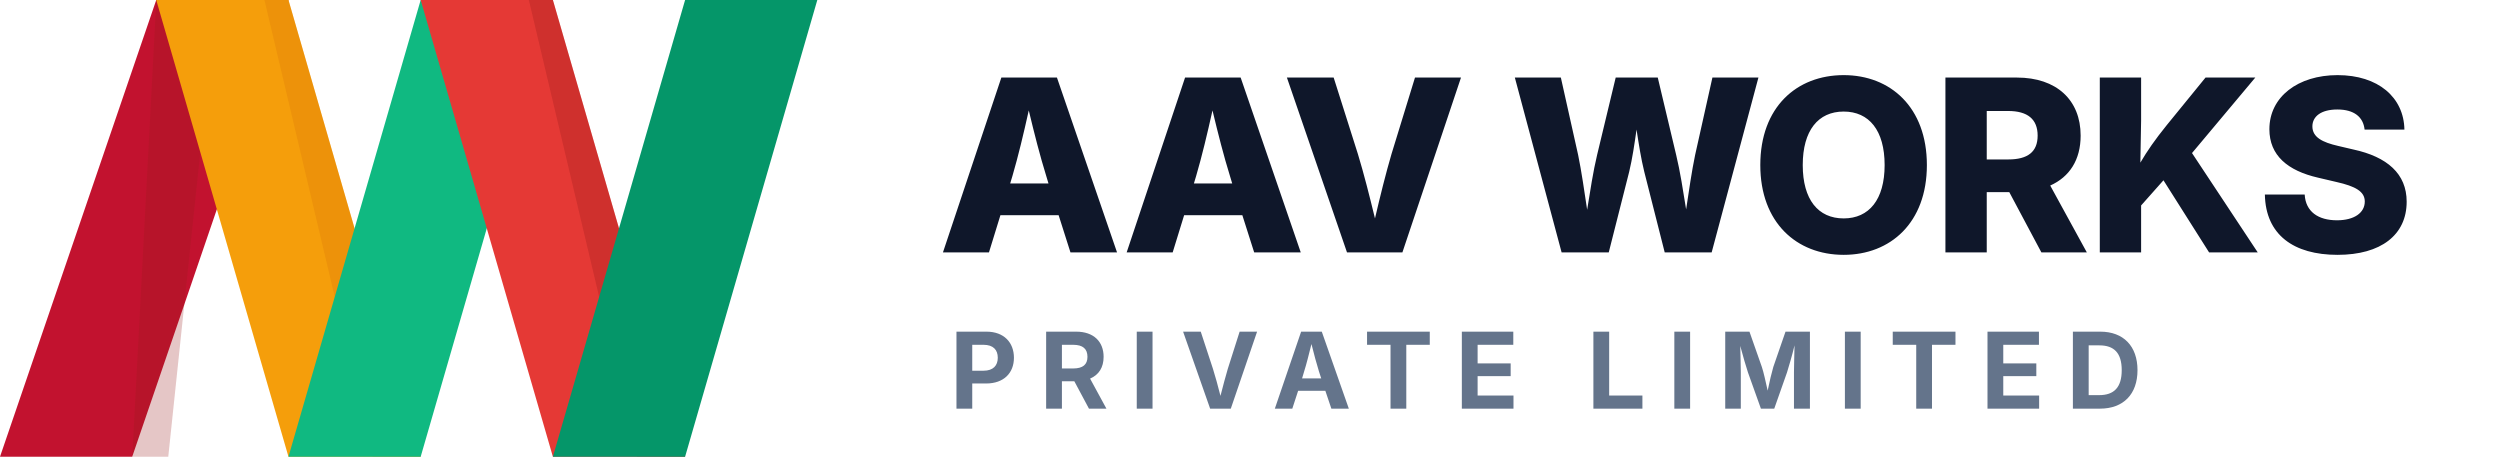
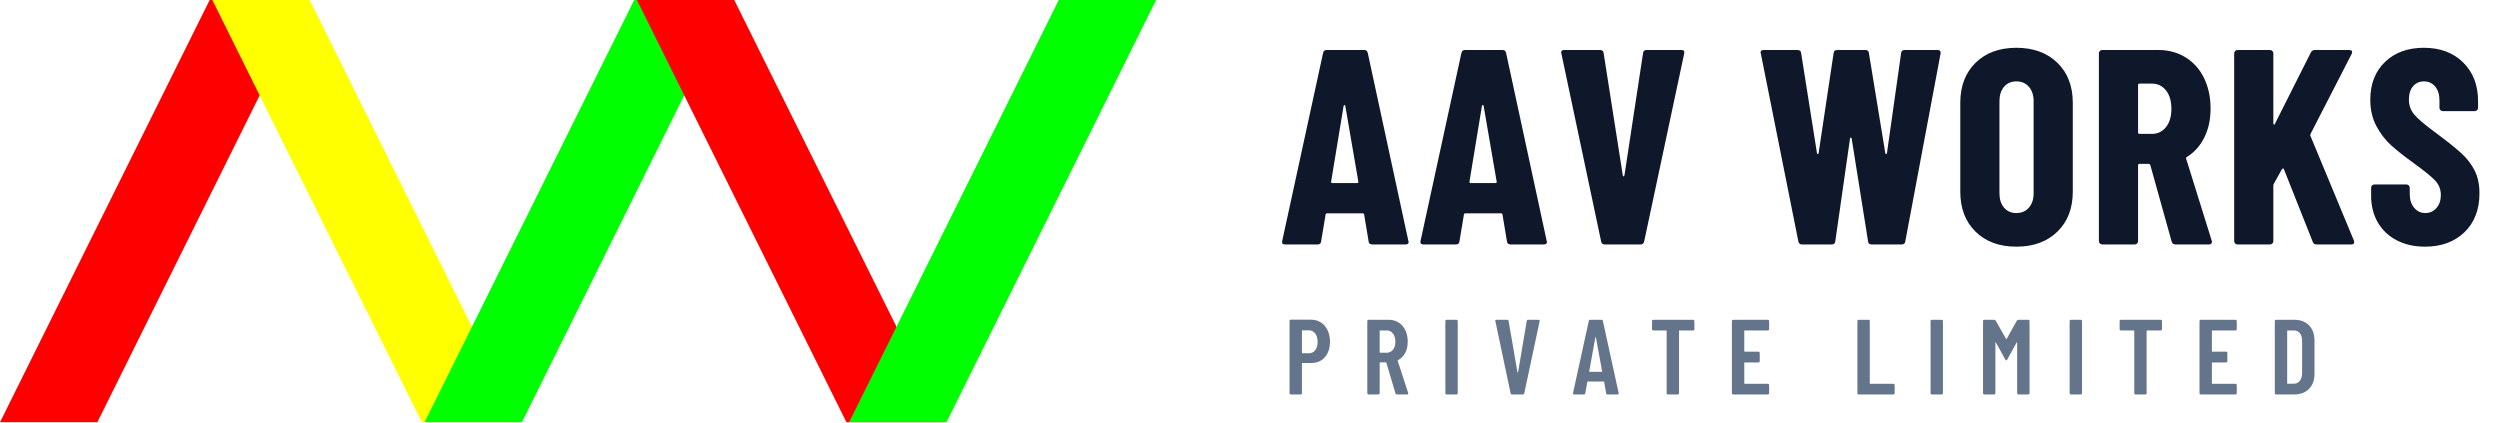
- <svg xmlns="http://www.w3.org/2000/svg" viewBox="0 0 208 38" fill="none">
+ <svg xmlns="http://www.w3.org/2000/svg" viewBox="0 0 225 38" fill="none">
  <g>
-     <polygon points="0,38 13,0 24,0 11,38" fill="#C2122F" />
-     <polygon points="11,38 13,0 18,0 14,38" fill="#991B1B" opacity="0.25" />
-     <polygon points="13,0 24,0 35,38 24,38" fill="#F59E0B" />
-     <polygon points="22,0 24,0 35,38 31,38" fill="#D97706" opacity="0.3" />
-     <polygon points="24,38 35,38 46,0 35,0" fill="#10B981" />
-     <polygon points="35,0 46,0 57,38 46,38" fill="#E53935" />
-     <polygon points="44,0 46,0 57,38 53,38" fill="#991B1B" opacity="0.3" />
-     <polygon points="46,38 57,38 68,0 57,0" fill="#059669" />
+     <polygon points="0.00,38.00 8.76,38.00 27.63,0.00 18.87,0.00" fill="#FF0000" />
+     <polygon points="19.11,0.00 27.87,0.00 46.73,38.00 37.97,38.00" fill="#FFFF00" />
+     <polygon points="38.21,38.00 46.97,38.00 65.84,0.00 57.08,0.00" fill="#00FF00" />
+     <polygon points="57.32,0.00 66.08,0.00 84.95,38.00 76.18,38.00" fill="#FF0000" />
+     <polygon points="76.42,38.00 85.18,38.00 104.05,0.00 95.29,0.00" fill="#00FF00" />
  </g>
-   <text x="78" y="21" font-family="'Plus Jakarta Sans', system-ui, -apple-system, sans-serif" font-size="20" font-weight="800" fill="#0F172A" letter-spacing="-0.02em">AAV WORKS</text>
-   <text x="79" y="34" font-family="'Plus Jakarta Sans', system-ui, -apple-system, sans-serif" font-size="8.8" font-weight="700" fill="#64748B" letter-spacing="0.2em">PRIVATE LIMITED</text>
+   <path d="M123.176 21.725 122.776 19.325Q122.776 19.2 122.626 19.2H119.451Q119.301 19.2 119.301 19.325L118.901 21.725Q118.876 22.0 118.576 22.0H115.651Q115.326 22.0 115.401 21.675L119.076 4.775Q119.126 4.5 119.401 4.5H122.776Q123.051 4.5 123.101 4.775L126.751 21.675L126.776 21.775Q126.776 22.0 126.501 22.0H123.501Q123.201 22.0 123.176 21.725ZM119.901 16.475H122.151Q122.276 16.475 122.251 16.35L121.076 9.525Q121.051 9.45 121.001 9.45Q120.951 9.45 120.926 9.525L119.801 16.35Q119.801 16.475 119.901 16.475Z M135.626 21.725 135.226 19.325Q135.226 19.2 135.076 19.2H131.901Q131.751 19.2 131.751 19.325L131.351 21.725Q131.326 22.0 131.026 22.0H128.101Q127.776 22.0 127.851 21.675L131.526 4.775Q131.576 4.5 131.851 4.5H135.226Q135.501 4.5 135.551 4.775L139.201 21.675L139.226 21.775Q139.226 22.0 138.951 22.0H135.951Q135.651 22.0 135.626 21.725ZM132.351 16.475H134.601Q134.726 16.475 134.701 16.35L133.526 9.525Q133.501 9.45 133.451 9.45Q133.401 9.45 133.376 9.525L132.251 16.35Q132.251 16.475 132.351 16.475Z M144.101 21.725 140.526 4.825 140.501 4.725Q140.501 4.5 140.776 4.5H144.001Q144.301 4.5 144.326 4.775L146.051 15.775Q146.076 15.875 146.126 15.875Q146.176 15.875 146.201 15.775L147.876 4.775Q147.901 4.5 148.201 4.5H151.326Q151.651 4.5 151.576 4.825L147.976 21.725Q147.926 22.0 147.651 22.0H144.426Q144.151 22.0 144.101 21.725Z M161.851 21.725 158.476 4.825 158.451 4.725Q158.451 4.5 158.726 4.5H161.776Q162.076 4.5 162.101 4.775L163.526 13.775Q163.551 13.875 163.601 13.875Q163.651 13.875 163.676 13.775L165.026 4.775Q165.051 4.5 165.351 4.5H167.876Q168.176 4.5 168.201 4.775L169.676 13.775Q169.701 13.875 169.751 13.875Q169.801 13.875 169.826 13.775L171.101 4.775Q171.126 4.5 171.426 4.5H174.376Q174.701 4.5 174.651 4.825L171.476 21.725Q171.451 22.0 171.151 22.0H168.451Q168.151 22.0 168.126 21.725L166.651 12.475Q166.626 12.375 166.576 12.375Q166.526 12.375 166.501 12.475L165.176 21.725Q165.151 22.0 164.851 22.0H162.176Q161.901 22.0 161.851 21.725Z M176.426 17.25V9.25Q176.426 7.0 177.801 5.65Q179.176 4.3 181.476 4.3Q183.776 4.3 185.164 5.65Q186.551 7.0 186.551 9.25V17.25Q186.551 19.5 185.164 20.85Q183.776 22.2 181.476 22.2Q179.176 22.2 177.801 20.85Q176.426 19.5 176.426 17.25ZM183.026 17.4V9.1Q183.026 8.3 182.601 7.812Q182.176 7.325 181.476 7.325Q180.776 7.325 180.364 7.812Q179.951 8.3 179.951 9.1V17.4Q179.951 18.2 180.364 18.688Q180.776 19.175 181.476 19.175Q182.176 19.175 182.601 18.688Q183.026 18.2 183.026 17.4Z M195.451 21.75 193.526 14.85Q193.476 14.75 193.401 14.75H192.551Q192.426 14.75 192.426 14.875V21.7Q192.426 21.825 192.339 21.913Q192.251 22.0 192.126 22.0H189.201Q189.076 22.0 188.989 21.913Q188.901 21.825 188.901 21.7V4.8Q188.901 4.675 188.989 4.588Q189.076 4.5 189.201 4.5H194.251Q195.626 4.5 196.701 5.162Q197.776 5.825 198.364 7.025Q198.951 8.225 198.951 9.775Q198.951 11.25 198.389 12.375Q197.826 13.5 196.826 14.125Q196.776 14.15 196.751 14.188Q196.726 14.225 196.751 14.275L199.051 21.65L199.076 21.75Q199.076 22.0 198.801 22.0H195.801Q195.526 22.0 195.451 21.75ZM192.426 7.65V11.925Q192.426 12.05 192.551 12.05H193.676Q194.451 12.05 194.939 11.438Q195.426 10.825 195.426 9.8Q195.426 8.75 194.939 8.137Q194.451 7.525 193.676 7.525H192.551Q192.426 7.525 192.426 7.65Z M201.076 21.7V4.8Q201.076 4.675 201.164 4.588Q201.251 4.5 201.376 4.5H204.301Q204.426 4.5 204.514 4.588Q204.601 4.675 204.601 4.8V11.1Q204.601 11.2 204.664 11.212Q204.726 11.225 204.751 11.125L207.976 4.725Q208.101 4.5 208.326 4.5H211.426Q211.601 4.5 211.664 4.588Q211.726 4.675 211.651 4.85L207.951 12.05Q207.926 12.15 207.926 12.2L211.851 21.65Q211.876 21.7 211.876 21.8Q211.876 22.0 211.626 22.0H208.501Q208.226 22.0 208.151 21.775L205.551 15.225Q205.526 15.15 205.476 15.162Q205.426 15.175 205.376 15.225L204.651 16.525Q204.601 16.625 204.601 16.675V21.7Q204.601 21.825 204.514 21.913Q204.426 22.0 204.301 22.0H201.376Q201.251 22.0 201.164 21.913Q201.076 21.825 201.076 21.7Z M213.401 17.625V16.9Q213.401 16.775 213.489 16.688Q213.576 16.6 213.701 16.6H216.576Q216.701 16.6 216.789 16.688Q216.876 16.775 216.876 16.9V17.45Q216.876 18.225 217.276 18.7Q217.676 19.175 218.276 19.175Q218.876 19.175 219.276 18.725Q219.676 18.275 219.676 17.55Q219.676 16.8 219.176 16.262Q218.676 15.725 217.226 14.675Q215.976 13.775 215.201 13.075Q214.426 12.375 213.876 11.35Q213.326 10.325 213.326 8.975Q213.326 6.85 214.651 5.575Q215.976 4.3 218.151 4.3Q220.351 4.3 221.689 5.625Q223.026 6.95 223.026 9.1V9.7Q223.026 9.825 222.939 9.912Q222.851 10.0 222.726 10.0H219.851Q219.726 10.0 219.639 9.912Q219.551 9.825 219.551 9.7V9.025Q219.551 8.25 219.164 7.787Q218.776 7.325 218.151 7.325Q217.551 7.325 217.176 7.762Q216.801 8.2 216.801 8.975Q216.801 9.725 217.276 10.3Q217.751 10.875 219.151 11.9Q220.701 13.05 221.489 13.762Q222.276 14.475 222.714 15.337Q223.151 16.2 223.151 17.4Q223.151 19.6 221.801 20.9Q220.451 22.2 218.251 22.2Q216.801 22.2 215.701 21.625Q214.601 21.05 214.001 20.013Q213.401 18.975 213.401 17.625Z" fill="#0F172A" />
+   <path d="M119.699 30.748Q119.699 31.612 119.243 32.14Q118.787 32.668 118.038 32.668H117.222Q117.174 32.668 117.174 32.716V35.385Q117.174 35.433 117.14 35.466Q117.107 35.5 117.059 35.5H116.175Q116.127 35.5 116.094 35.466Q116.06 35.433 116.06 35.385V28.886Q116.06 28.838 116.094 28.804Q116.127 28.77 116.175 28.77H117.98Q118.489 28.77 118.878 29.02Q119.267 29.27 119.483 29.721Q119.699 30.172 119.699 30.748ZM118.585 30.777Q118.585 30.297 118.369 30.014Q118.153 29.73 117.798 29.73H117.222Q117.174 29.73 117.174 29.778V31.746Q117.174 31.794 117.222 31.794H117.798Q118.153 31.794 118.369 31.521Q118.585 31.247 118.585 30.777Z M125.591 35.404 124.775 32.649Q124.756 32.61 124.727 32.61H124.219Q124.171 32.61 124.171 32.658V35.385Q124.171 35.433 124.137 35.466Q124.103 35.5 124.055 35.5H123.172Q123.124 35.5 123.091 35.466Q123.057 35.433 123.057 35.385V28.895Q123.057 28.847 123.091 28.814Q123.124 28.78 123.172 28.78H124.977Q125.486 28.78 125.875 29.025Q126.263 29.27 126.479 29.716Q126.695 30.162 126.695 30.738Q126.695 31.334 126.465 31.766Q126.235 32.198 125.822 32.418Q125.783 32.428 125.793 32.476L126.734 35.366Q126.743 35.385 126.743 35.414Q126.743 35.5 126.638 35.5H125.716Q125.62 35.5 125.591 35.404ZM124.171 29.788V31.698Q124.171 31.746 124.219 31.746H124.804Q125.15 31.746 125.366 31.478Q125.582 31.209 125.582 30.748Q125.582 30.287 125.366 30.014Q125.15 29.74 124.804 29.74H124.219Q124.171 29.74 124.171 29.788Z M130.083 35.385V28.895Q130.083 28.847 130.116 28.814Q130.15 28.78 130.198 28.78H131.081Q131.129 28.78 131.163 28.814Q131.196 28.847 131.196 28.895V35.385Q131.196 35.433 131.163 35.466Q131.129 35.5 131.081 35.5H130.198Q130.15 35.5 130.116 35.466Q130.083 35.433 130.083 35.385Z M135.956 35.394 134.583 28.905 134.574 28.866Q134.574 28.78 134.679 28.78H135.649Q135.764 28.78 135.774 28.886L136.571 33.503Q136.58 33.532 136.599 33.532Q136.619 33.532 136.628 33.503L137.406 28.886Q137.415 28.78 137.531 28.78H138.471Q138.596 28.78 138.567 28.905L137.185 35.394Q137.166 35.5 137.06 35.5H136.081Q135.975 35.5 135.956 35.394Z M144.556 35.394 144.374 34.386Q144.374 34.338 144.316 34.338H142.915Q142.857 34.338 142.857 34.386L142.675 35.394Q142.665 35.5 142.55 35.5H141.676Q141.542 35.5 141.571 35.375L142.991 28.886Q143.011 28.78 143.116 28.78H144.134Q144.239 28.78 144.259 28.886L145.679 35.375V35.414Q145.679 35.5 145.574 35.5H144.681Q144.566 35.5 144.556 35.394ZM143.078 33.465H144.143Q144.201 33.465 144.191 33.417L143.635 30.383Q143.625 30.354 143.606 30.354Q143.587 30.354 143.577 30.383L143.03 33.417Q143.02 33.465 143.078 33.465Z M152.494 28.895V29.625Q152.494 29.673 152.46 29.706Q152.427 29.74 152.379 29.74H151.159Q151.111 29.74 151.111 29.788V35.385Q151.111 35.433 151.078 35.466Q151.044 35.5 150.996 35.5H150.113Q150.065 35.5 150.031 35.466Q149.998 35.433 149.998 35.385V29.788Q149.998 29.74 149.95 29.74H148.798Q148.75 29.74 148.716 29.706Q148.683 29.673 148.683 29.625V28.895Q148.683 28.847 148.716 28.814Q148.75 28.78 148.798 28.78H152.379Q152.427 28.78 152.46 28.814Q152.494 28.847 152.494 28.895Z M159.107 29.74H157.033Q156.985 29.74 156.985 29.788V31.602Q156.985 31.65 157.033 31.65H158.262Q158.31 31.65 158.343 31.684Q158.377 31.718 158.377 31.766V32.505Q158.377 32.553 158.343 32.586Q158.31 32.62 158.262 32.62H157.033Q156.985 32.62 156.985 32.668V34.492Q156.985 34.54 157.033 34.54H159.107Q159.155 34.54 159.188 34.574Q159.222 34.607 159.222 34.655V35.385Q159.222 35.433 159.188 35.466Q159.155 35.5 159.107 35.5H155.987Q155.939 35.5 155.905 35.466Q155.871 35.433 155.871 35.385V28.895Q155.871 28.847 155.905 28.814Q155.939 28.78 155.987 28.78H159.107Q159.155 28.78 159.188 28.814Q159.222 28.847 159.222 28.895V29.625Q159.222 29.673 159.188 29.706Q159.155 29.74 159.107 29.74Z M167.167 35.385V28.895Q167.167 28.847 167.201 28.814Q167.235 28.78 167.283 28.78H168.166Q168.214 28.78 168.247 28.814Q168.281 28.847 168.281 28.895V34.492Q168.281 34.54 168.329 34.54H170.403Q170.451 34.54 170.484 34.574Q170.518 34.607 170.518 34.655V35.385Q170.518 35.433 170.484 35.466Q170.451 35.5 170.403 35.5H167.283Q167.235 35.5 167.201 35.466Q167.167 35.433 167.167 35.385Z M173.751 35.385V28.895Q173.751 28.847 173.785 28.814Q173.819 28.78 173.867 28.78H174.75Q174.798 28.78 174.831 28.814Q174.865 28.847 174.865 28.895V35.385Q174.865 35.433 174.831 35.466Q174.798 35.5 174.75 35.5H173.867Q173.819 35.5 173.785 35.466Q173.751 35.433 173.751 35.385Z M181.66 28.78H182.543Q182.591 28.78 182.625 28.814Q182.659 28.847 182.659 28.895V35.385Q182.659 35.433 182.625 35.466Q182.591 35.5 182.543 35.5H181.66Q181.612 35.5 181.579 35.466Q181.545 35.433 181.545 35.385V30.854Q181.545 30.815 181.526 30.815Q181.507 30.815 181.487 30.844L180.652 32.361Q180.604 32.438 180.566 32.438Q180.527 32.438 180.479 32.361L179.644 30.844Q179.625 30.815 179.606 30.815Q179.587 30.815 179.587 30.854V35.385Q179.587 35.433 179.553 35.466Q179.519 35.5 179.471 35.5H178.588Q178.54 35.5 178.507 35.466Q178.473 35.433 178.473 35.385V28.895Q178.473 28.847 178.507 28.814Q178.54 28.78 178.588 28.78H179.471Q179.567 28.78 179.615 28.857L180.547 30.498Q180.575 30.537 180.604 30.498L181.516 28.857Q181.564 28.78 181.66 28.78Z M186.267 35.385V28.895Q186.267 28.847 186.3 28.814Q186.334 28.78 186.382 28.78H187.265Q187.313 28.78 187.347 28.814Q187.38 28.847 187.38 28.895V35.385Q187.38 35.433 187.347 35.466Q187.313 35.5 187.265 35.5H186.382Q186.334 35.5 186.3 35.466Q186.267 35.433 186.267 35.385Z M194.579 28.895V29.625Q194.579 29.673 194.545 29.706Q194.511 29.74 194.463 29.74H193.244Q193.196 29.74 193.196 29.788V35.385Q193.196 35.433 193.163 35.466Q193.129 35.5 193.081 35.5H192.198Q192.15 35.5 192.116 35.466Q192.083 35.433 192.083 35.385V29.788Q192.083 29.74 192.035 29.74H190.883Q190.835 29.74 190.801 29.706Q190.767 29.673 190.767 29.625V28.895Q190.767 28.847 190.801 28.814Q190.835 28.78 190.883 28.78H194.463Q194.511 28.78 194.545 28.814Q194.579 28.847 194.579 28.895Z M201.191 29.74H199.118Q199.07 29.74 199.07 29.788V31.602Q199.07 31.65 199.118 31.65H200.347Q200.395 31.65 200.428 31.684Q200.462 31.718 200.462 31.766V32.505Q200.462 32.553 200.428 32.586Q200.395 32.62 200.347 32.62H199.118Q199.07 32.62 199.07 32.668V34.492Q199.07 34.54 199.118 34.54H201.191Q201.239 34.54 201.273 34.574Q201.307 34.607 201.307 34.655V35.385Q201.307 35.433 201.273 35.466Q201.239 35.5 201.191 35.5H198.071Q198.023 35.5 197.99 35.466Q197.956 35.433 197.956 35.385V28.895Q197.956 28.847 197.99 28.814Q198.023 28.78 198.071 28.78H201.191Q201.239 28.78 201.273 28.814Q201.307 28.847 201.307 28.895V29.625Q201.307 29.673 201.273 29.706Q201.239 29.74 201.191 29.74Z M204.732 35.385V28.895Q204.732 28.847 204.766 28.814Q204.799 28.78 204.847 28.78H206.489Q207.315 28.78 207.809 29.279Q208.303 29.778 208.303 30.614V33.666Q208.303 34.502 207.809 35.001Q207.315 35.5 206.489 35.5H204.847Q204.799 35.5 204.766 35.466Q204.732 35.433 204.732 35.385ZM205.894 34.54 206.47 34.53Q206.787 34.53 206.983 34.276Q207.18 34.022 207.19 33.599V30.681Q207.19 30.249 206.993 29.994Q206.796 29.74 206.46 29.74H205.894Q205.846 29.74 205.846 29.788V34.492Q205.846 34.54 205.894 34.54Z" fill="#64748B" />
</svg>
